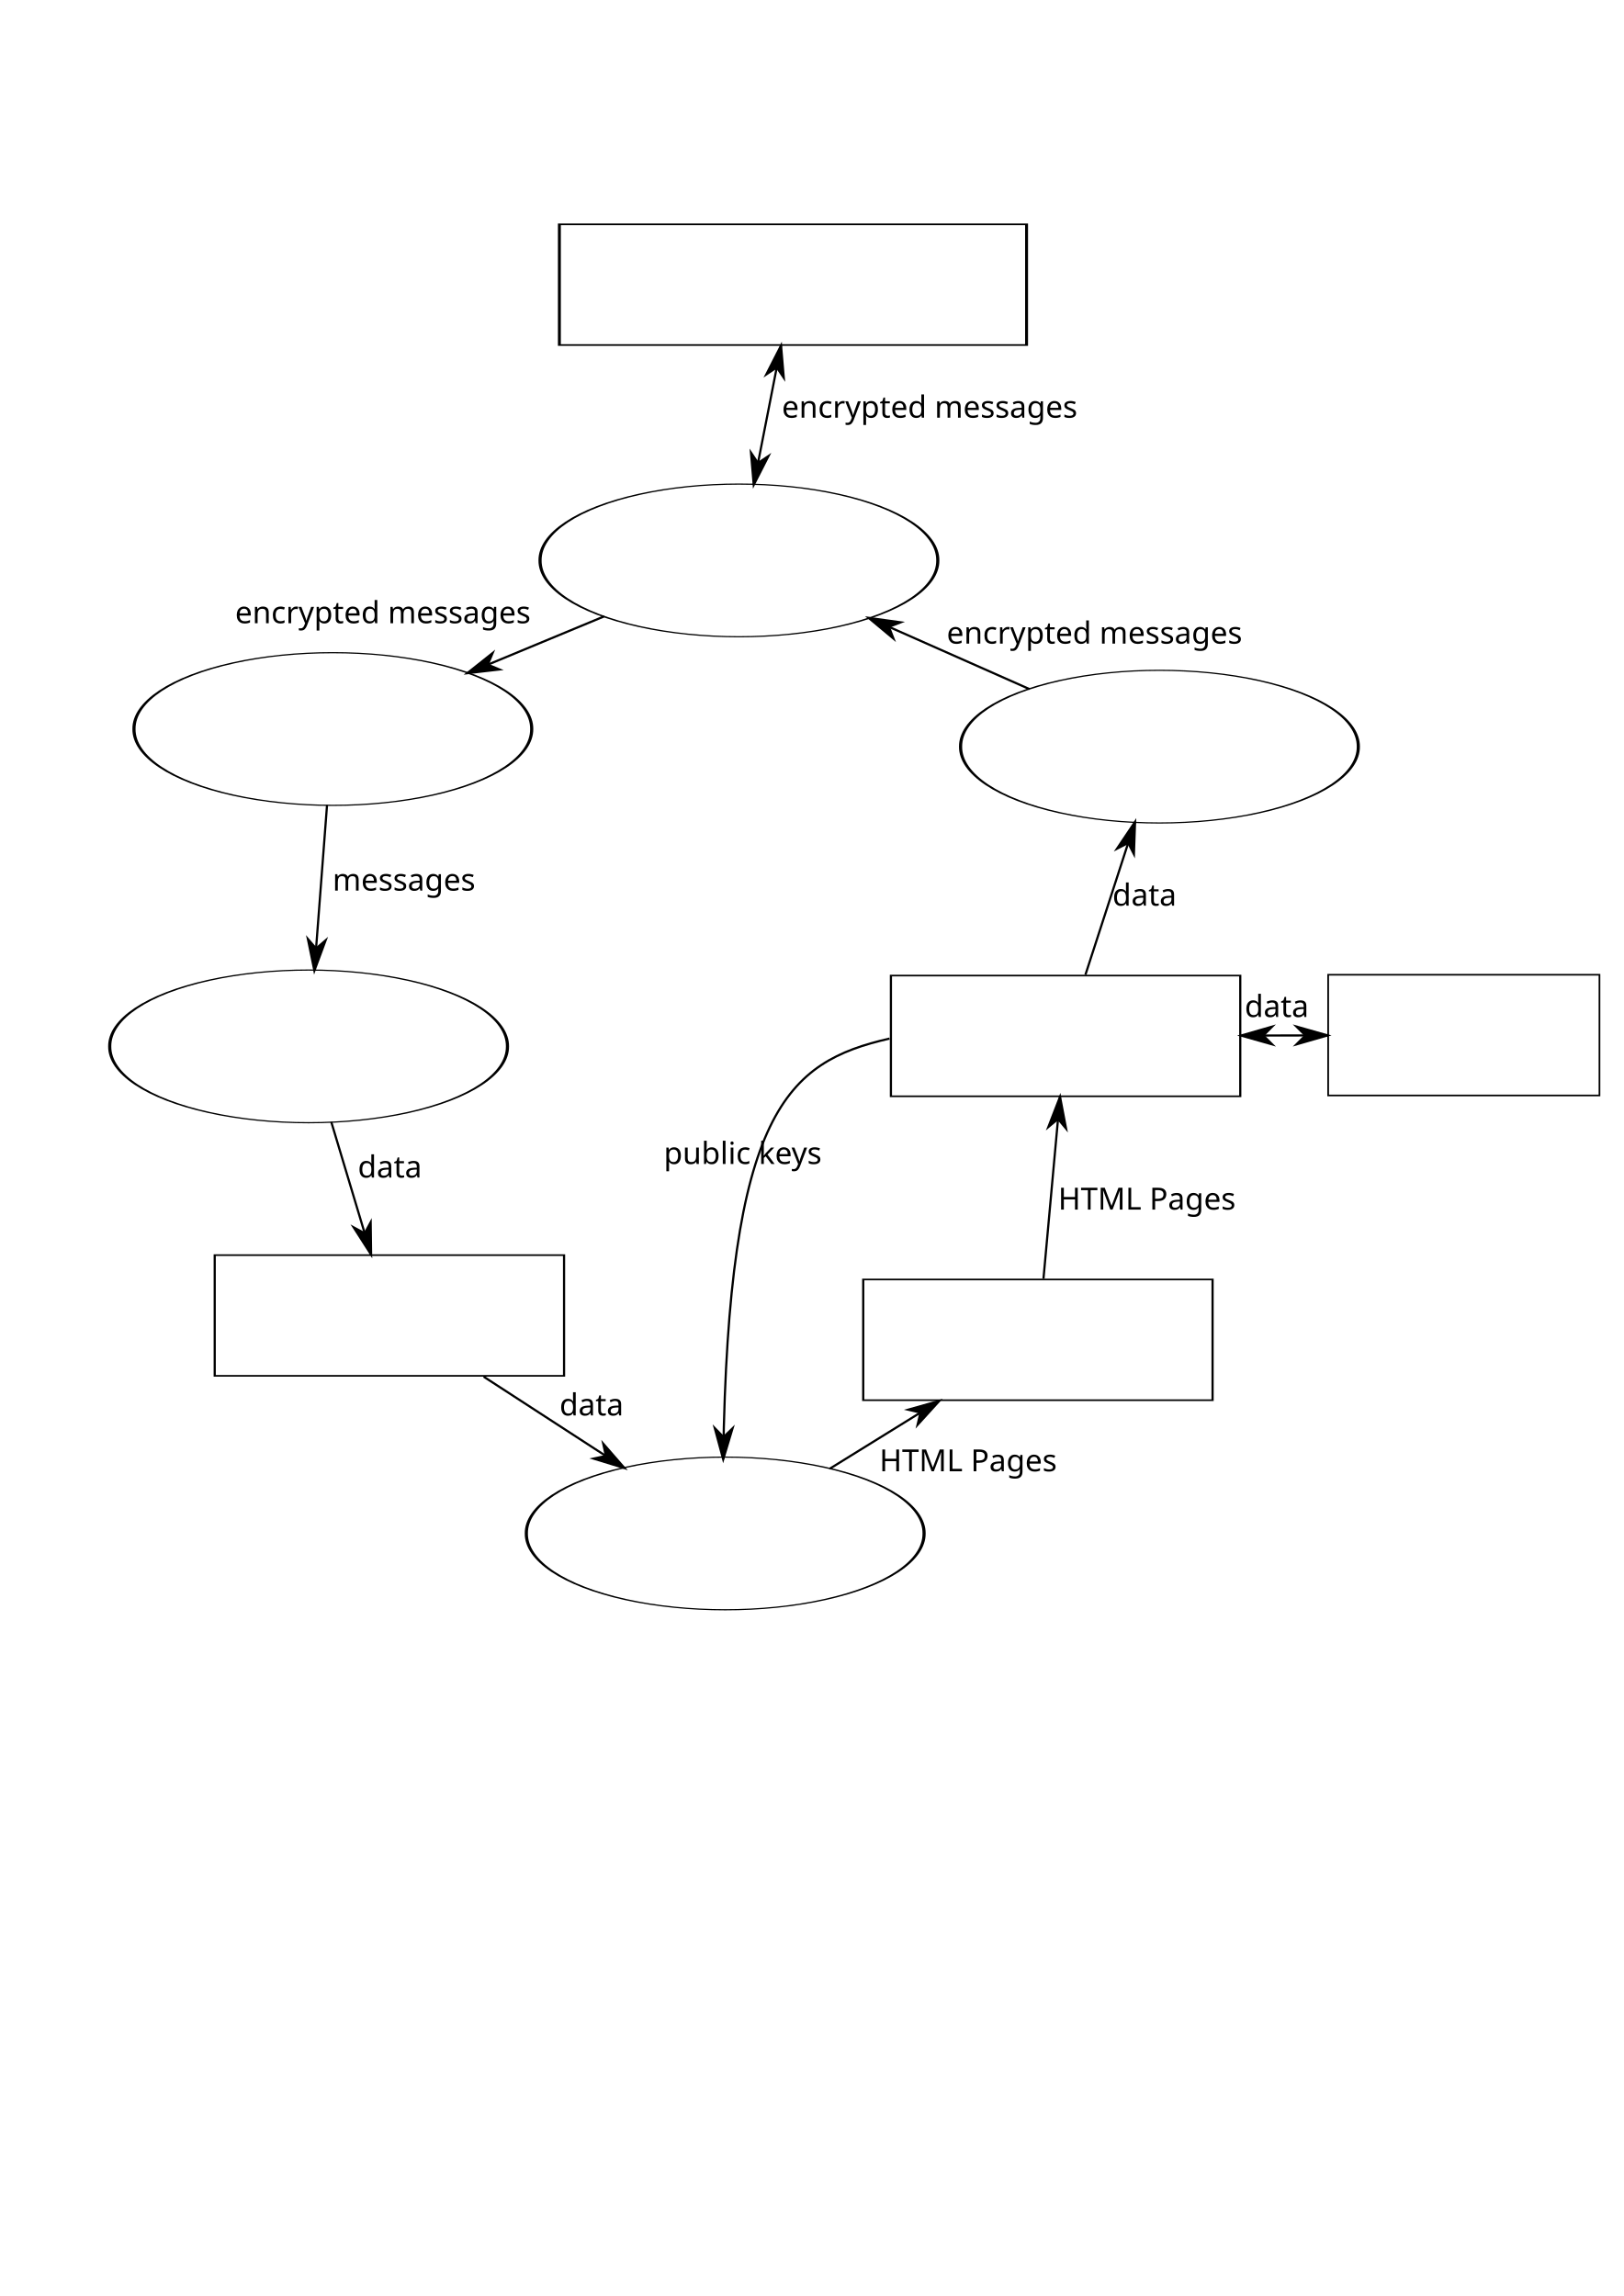
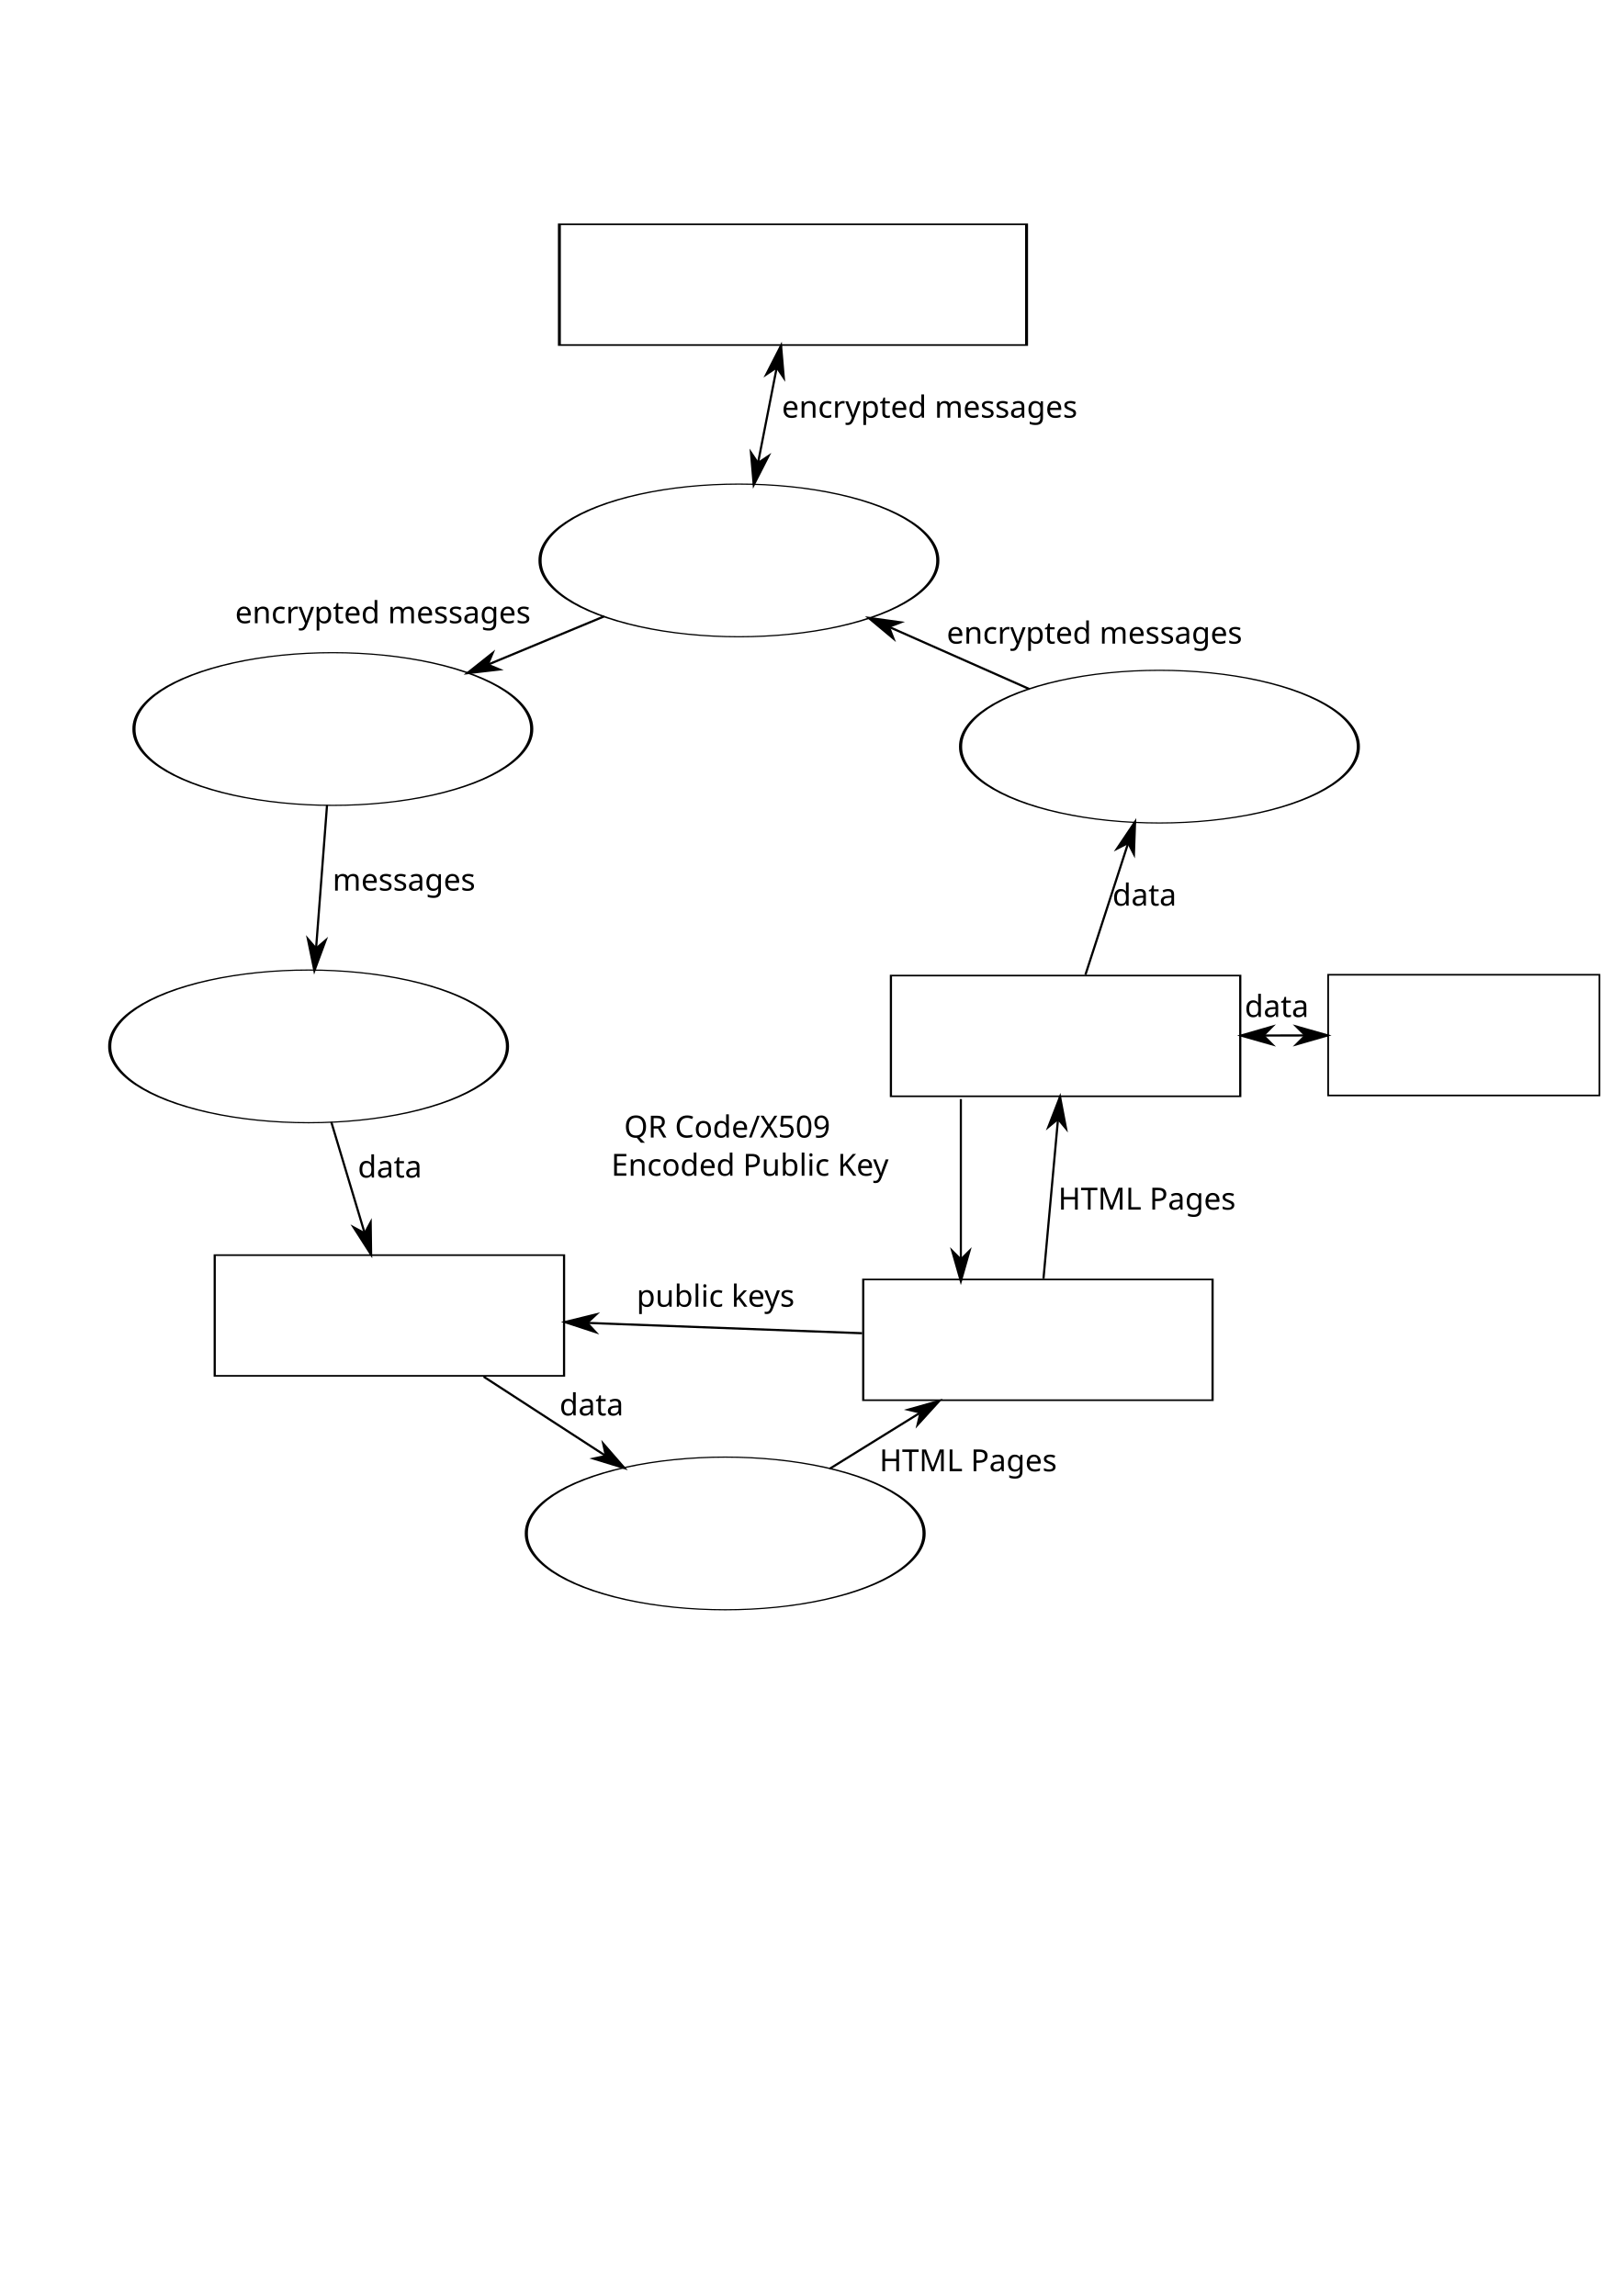
<svg xmlns="http://www.w3.org/2000/svg" width="744.094" height="1052.362" id="svg2" version="1.1">
  <defs id="defs4">
    <marker orient="auto" refY="0.0" refX="0.0" id="Arrow1Lstart" style="overflow:visible">
      <path id="path4067" d="M 0.0,0.0 L 5.0,-5.0 L -12.5,0.0 L 5.0,5.0 L 0.0,0.0 z " style="fill-rule:evenodd;stroke:#000000;stroke-width:1.0pt" transform="scale(0.8) translate(12.5,0)" />
    </marker>
    <marker orient="auto" refY="0.0" refX="0.0" id="Arrow1Lend" style="overflow:visible;">
      <path id="path4070" d="M 0.0,0.0 L 5.0,-5.0 L -12.5,0.0 L 5.0,5.0 L 0.0,0.0 z " style="fill-rule:evenodd;stroke:#000000;stroke-width:1.0pt;" transform="scale(0.8) rotate(180) translate(12.5,0)" />
    </marker>
  </defs>
  <g id="layer1">
    <path style="fill:none;fill-rule:evenodd;stroke:#000000;stroke-width:1px;stroke-linecap:butt;stroke-linejoin:miter;stroke-opacity:1" id="path2985" d="m 236.376,311.415 a 63.135,64.145 0 1 1 -126.269,0 63.135,64.145 0 1 1 126.269,0 z" transform="matrix(1.443559,0,0,0.5432782,88.54198,87.68005)" />
    <path style="fill:none;stroke:#000000;stroke-width:1px;stroke-linecap:butt;stroke-linejoin:miter;stroke-opacity:1" id="path2985-7" d="m 236.376,311.415 a 63.135,64.145 0 1 1 -126.269,0 63.135,64.145 0 1 1 126.269,0 z" transform="matrix(1.443559,0,0,0.5432782,-97.55079,164.9586)" />
    <path style="fill:none;stroke:#000000;stroke-width:1px;stroke-linecap:butt;stroke-linejoin:miter;stroke-opacity:1" id="path2985-8" d="m 236.376,311.415 a 63.135,64.145 0 1 1 -126.269,0 63.135,64.145 0 1 1 126.269,0 z" transform="matrix(1.443559,0,0,0.5432782,281.2564,173.0398)" />
    <path style="fill:none;stroke:#000000;stroke-width:1px;stroke-linecap:butt;stroke-linejoin:miter;stroke-opacity:1" id="path2985-9" d="m 236.376,311.415 a 63.135,64.145 0 1 1 -126.269,0 63.135,64.145 0 1 1 126.269,0 z" transform="matrix(1.443559,0,0,0.5432782,-108.6625,310.4205)" />
    <path style="fill:none;stroke:#000000;stroke-width:1px;stroke-linecap:butt;stroke-linejoin:miter;stroke-opacity:1" id="path2985-4" d="m 236.376,311.415 a 63.135,64.145 0 1 1 -126.269,0 63.135,64.145 0 1 1 126.269,0 z" transform="matrix(1.443559,0,0,0.5432782,82.25637,533.6643)" />
    <flowRoot xml:space="preserve" id="flowRoot3057" style="font-size:40px;font-style:normal;font-weight:normal;line-height:125%;letter-spacing:0px;word-spacing:0px;fill:#000000;fill-opacity:1;stroke:none;font-family:Sans" transform="translate(-11.42364,12.98141)">
      <flowRegion id="flowRegion3059">
        <rect id="rect3061" width="161.267" height="35.968" x="271.731" y="229.088" />
      </flowRegion>
      <flowPara style="font-size:24px" id="flowPara3065">Route via Tor</flowPara>
    </flowRoot>
    <flowRoot xml:space="preserve" id="flowRoot3057-7" style="font-size:40px;font-style:normal;font-weight:normal;line-height:125%;letter-spacing:0px;word-spacing:0px;fill:#000000;fill-opacity:1;stroke:none;font-family:Sans;text-anchor:middle;text-align:center" transform="translate(-199.1213,89.12354)">
      <flowRegion id="flowRegion3059-6">
        <rect id="rect3061-4" width="161.267" height="35.968" x="271.731" y="229.088" style="text-anchor:middle;text-align:center" />
      </flowRegion>
      <flowPara style="font-size:24px;text-anchor:middle;text-align:center" id="flowPara3065-4">Decrypt</flowPara>
    </flowRoot>
    <flowRoot xml:space="preserve" id="flowRoot3057-1" style="font-size:40px;font-style:normal;font-weight:normal;line-height:125%;letter-spacing:0px;word-spacing:0px;fill:#000000;fill-opacity:1;stroke:none;font-family:Sans" transform="translate(-165.3696,235.5539)">
      <flowRegion id="flowRegion3059-5">
        <rect id="rect3061-0" width="161.267" height="35.968" x="271.731" y="229.088" />
      </flowRegion>
      <flowPara style="font-size:24px" id="flowPara3065-9">Parse</flowPara>
    </flowRoot>
    <flowRoot xml:space="preserve" id="flowRoot3057-2" style="font-size:40px;font-style:normal;font-weight:normal;line-height:125%;letter-spacing:0px;word-spacing:0px;fill:#000000;fill-opacity:1;stroke:none;font-family:Sans" transform="translate(-4.400091,458.526)">
      <flowRegion id="flowRegion3059-9">
        <rect id="rect3061-42" width="139.977" height="33.372" x="271.731" y="229.088" />
      </flowRegion>
      <flowPara style="font-size:24px" id="flowPara3065-8">GUI Render</flowPara>
    </flowRoot>
    <flowRoot xml:space="preserve" id="flowRoot3057-8" style="font-size:40px;font-style:normal;font-weight:normal;text-align:center;line-height:125%;letter-spacing:0px;word-spacing:0px;text-anchor:middle;fill:#000000;fill-opacity:1;stroke:none;font-family:Sans" transform="translate(78.27935,353.4334)">
      <flowRegion id="flowRegion3059-8">
        <rect id="rect3061-08" width="243.513" height="74.154" x="271.731" y="229.088" style="text-align:center;text-anchor:middle" />
      </flowRegion>
      <flowPara style="font-size:24px;text-align:center;text-anchor:middle" id="flowPara3135">local</flowPara>
      <flowPara style="font-size:24px;text-align:center;text-anchor:middle" id="flowPara6935">HTTP server</flowPara>
    </flowRoot>
    <flowRoot xml:space="preserve" id="flowRoot3057-6" style="font-size:40px;font-style:normal;font-weight:normal;text-align:center;line-height:125%;letter-spacing:0px;word-spacing:0px;text-anchor:middle;fill:#000000;fill-opacity:1;stroke:none;font-family:Sans" transform="translate(178.7146,95.25006)">
      <flowRegion id="flowRegion3059-51">
        <rect id="rect3061-3" width="161.267" height="35.968" x="271.731" y="229.088" style="text-align:center;text-anchor:middle" />
      </flowRegion>
      <flowPara style="font-size:24px;text-align:center;text-anchor:middle" id="flowPara3065-1">Encrypt</flowPara>
    </flowRoot>
    <path style="font-size:medium;font-style:normal;font-variant:normal;font-weight:normal;font-stretch:normal;text-indent:0;text-align:start;text-decoration:none;line-height:normal;letter-spacing:normal;word-spacing:normal;text-transform:none;direction:ltr;block-progression:tb;writing-mode:lr-tb;text-anchor:start;baseline-shift:baseline;color:#000000;fill-opacity:1;stroke:none;stroke-width:1;marker:none;visibility:visible;display:inline;overflow:visible;enable-background:accumulate;font-family:Sans;-inkscape-font-specification:Sans" d="m 407.781,446.773 0,0.377 0,55.326 0,0.377 0.5,0 160.094,0 0.5,0 0,-0.377 0,-55.326 0,-0.377 -0.5,0 -160.094,0 -0.5,0 z m 1,0.753 159.094,0 0,54.572 -159.094,0 0,-54.572 z" id="rect3162" />
    <flowRoot xml:space="preserve" id="flowRoot3057-0" style="font-size:40px;font-style:normal;font-weight:normal;line-height:125%;letter-spacing:0px;word-spacing:0px;fill:#000000;fill-opacity:1;stroke:none;font-family:Sans" transform="translate(161.0905,228.1655)">
      <flowRegion id="flowRegion3059-1">
        <rect id="rect3061-00" width="161.267" height="35.968" x="271.731" y="229.088" />
      </flowRegion>
      <flowPara style="font-size:24px" id="flowPara3065-2">Browser</flowPara>
    </flowRoot>
    <path style="font-size:medium;font-style:normal;font-variant:normal;font-weight:normal;font-stretch:normal;text-indent:0;text-align:start;text-decoration:none;line-height:normal;letter-spacing:normal;word-spacing:normal;text-transform:none;direction:ltr;block-progression:tb;writing-mode:lr-tb;text-anchor:start;baseline-shift:baseline;color:#000000;fill-opacity:1;stroke:none;stroke-width:1;marker:none;visibility:visible;display:inline;overflow:visible;enable-background:accumulate;font-family:Sans;-inkscape-font-specification:Sans" d="m 97.898,574.907 0,0.377 0,55.326 0,0.377 0.5,0 160.094,0 0.5,0 0,-0.377 0,-55.326 0,-0.377 -0.5,0 -160.094,0 -0.5,0 z m 1,0.753 159.094,0 0,54.572 -159.094,0 0,-54.572 z" id="rect3162-4" />
    <flowRoot xml:space="preserve" id="flowRoot3057-0-2" style="font-size:40px;font-style:normal;font-weight:normal;line-height:125%;letter-spacing:0px;word-spacing:0px;fill:#000000;fill-opacity:1;stroke:none;font-family:Sans" transform="translate(-148.7932,356.2996)">
      <flowRegion id="flowRegion3059-1-8">
        <rect id="rect3061-00-1" width="161.267" height="35.968" x="271.731" y="229.088" />
      </flowRegion>
      <flowPara style="font-size:24px" id="flowPara3065-2-0">Database</flowPara>
    </flowRoot>
    <path style="font-size:medium;font-style:normal;font-variant:normal;font-weight:normal;font-stretch:normal;text-indent:0;text-align:start;text-decoration:none;line-height:normal;letter-spacing:normal;word-spacing:normal;text-transform:none;direction:ltr;block-progression:tb;writing-mode:lr-tb;text-anchor:start;baseline-shift:baseline;color:#000000;fill-opacity:1;stroke:none;stroke-width:1;marker:none;visibility:visible;display:inline;overflow:visible;enable-background:accumulate;font-family:Sans;-inkscape-font-specification:Sans" d="m 255.679,102.439 0,0.377 0,55.326 0,0.377 0.669,0 214.098,0 0.669,0 0,-0.377 0,-55.326 0,-0.377 -0.669,0 -214.098,0 -0.669,0 z m 1.337,0.753 212.76,0 0,54.572 -212.76,0 0,-54.572 z" id="rect3162-2" />
    <flowRoot xml:space="preserve" id="flowRoot3057-0-7" style="font-size:40px;font-style:normal;font-weight:normal;line-height:125%;letter-spacing:0px;word-spacing:0px;fill:#000000;fill-opacity:1;stroke:none;font-family:Sans" transform="translate(-2.761681,-113.9655)">
      <flowRegion id="flowRegion3059-1-2">
        <rect id="rect3061-00-9" width="205.327" height="30.094" x="271.731" y="229.088" />
      </flowRegion>
      <flowPara style="font-size:24px" id="flowPara3065-2-03">TurtleNet Server</flowPara>
    </flowRoot>
    <path style="font-size:medium;font-style:normal;font-variant:normal;font-weight:normal;font-stretch:normal;text-indent:0;text-align:start;text-decoration:none;line-height:normal;letter-spacing:normal;word-spacing:normal;text-transform:none;direction:ltr;block-progression:tb;writing-mode:lr-tb;text-anchor:start;baseline-shift:baseline;color:#000000;fill-opacity:1;stroke:none;stroke-width:1;marker:none;visibility:visible;display:inline;overflow:visible;enable-background:accumulate;font-family:Sans;-inkscape-font-specification:Sans" d="m 608.264,446.397 0,0.377 0,55.326 0,0.377 0.388,0 124.334,0 0.388,0 0,-0.377 0,-55.326 0,-0.377 -0.388,0 -124.334,0 -0.388,0 z m 0.777,0.753 123.558,0 0,54.572 -123.558,0 0,-54.572 z" id="rect3162-29" />
    <flowRoot xml:space="preserve" id="flowRoot3057-1-4" style="font-size:40px;font-style:normal;font-weight:normal;line-height:125%;letter-spacing:0px;word-spacing:0px;fill:#000000;fill-opacity:1;stroke:none;font-family:Sans" transform="translate(367.7487,230.7337)">
      <flowRegion id="flowRegion3059-5-0">
        <rect id="rect3061-0-7" width="161.267" height="35.968" x="271.731" y="229.088" />
      </flowRegion>
      <flowPara style="font-size:24px" id="flowPara3065-9-8">User</flowPara>
    </flowRoot>
    <path style="fill:none;stroke:#000000;stroke-width:1;stroke-linecap:butt;stroke-linejoin:miter;stroke-miterlimit:4;stroke-opacity:1;stroke-dasharray:none;marker-start:url(#Arrow1Lstart);marker-end:url(#Arrow1Lend)" d="m 357.901,158.518 -12.464,63.595" id="path3293" />
    <path style="fill:none;stroke:#000000;stroke-width:1px;stroke-linecap:butt;stroke-linejoin:miter;stroke-opacity:1;marker-end:url(#Arrow1Lend)" d="m 276.892,282.501 -62.624,26.006" id="path4691" />
    <path style="fill:none;stroke:#000000;stroke-width:1px;stroke-linecap:butt;stroke-linejoin:miter;stroke-opacity:1;marker-end:url(#Arrow1Lend)" d="m 149.872,368.978 -5.79,75.794" id="path4875" />
    <path style="fill:none;stroke:#000000;stroke-width:1px;stroke-linecap:butt;stroke-linejoin:miter;stroke-opacity:1;marker-end:url(#Arrow1Lend)" d="m 151.815,514.23 18.213,60.677" id="path5059" />
    <path style="fill:none;stroke:#000000;stroke-width:1px;stroke-linecap:butt;stroke-linejoin:miter;stroke-opacity:1;marker-end:url(#Arrow1Lend)" d="m 221.638,630.986 64.44,41.832" id="path5243" />
    <path style="fill:none;stroke:#000000;stroke-width:1px;stroke-linecap:butt;stroke-linejoin:miter;stroke-opacity:1;marker-start:url(#Arrow1Lstart);marker-end:url(#Arrow1Lend)" d="m 568.875,474.647 39.389,-0.081" id="path5977" />
    <path style="fill:none;stroke:#000000;stroke-width:1px;stroke-linecap:butt;stroke-linejoin:miter;stroke-opacity:1;marker-end:url(#Arrow1Lend)" d="m 497.424,446.773 22.696,-69.961" id="path6347" />
    <path style="fill:none;stroke:#000000;stroke-width:1px;stroke-linecap:butt;stroke-linejoin:miter;stroke-opacity:1;marker-end:url(#Arrow1Lend)" d="m 471.784,315.846 -73.602,-32.601" id="path6533" />
    <path style="font-size:medium;font-style:normal;font-variant:normal;font-weight:normal;font-stretch:normal;text-indent:0;text-align:start;text-decoration:none;line-height:normal;letter-spacing:normal;word-spacing:normal;text-transform:none;direction:ltr;block-progression:tb;writing-mode:lr-tb;text-anchor:start;baseline-shift:baseline;color:#000000;fill-opacity:1;stroke:none;stroke-width:1;marker:none;visibility:visible;display:inline;overflow:visible;enable-background:accumulate;font-family:Sans;-inkscape-font-specification:Sans" d="m 395.092,586.07 0,0.377 0,55.326 0,0.377 0.5,0 160.094,0 0.5,0 0,-0.377 0,-55.326 0,-0.377 -0.5,0 -160.094,0 -0.5,0 z m 1,0.753 159.094,0 0,54.572 -159.094,0 0,-54.572 z" id="rect3162-8" />
    <path style="fill:none;stroke:#000000;stroke-width:1px;stroke-linecap:butt;stroke-linejoin:miter;stroke-opacity:1;marker-end:url(#Arrow1Lend)" d="M 380.229,673.194 430.36,642.149" id="path6937" />
    <path style="fill:none;stroke:#000000;stroke-width:1px;stroke-linecap:butt;stroke-linejoin:miter;stroke-opacity:1;marker-end:url(#Arrow1Lend)" d="m 478.193,586.07 7.581,-83.218" id="path7123" />
    <text xml:space="preserve" style="font-size:40px;font-style:normal;font-weight:normal;line-height:125%;letter-spacing:0px;word-spacing:0px;fill:#000000;fill-opacity:1;stroke:none;font-family:Sans" x="358.287" y="191.435" id="text7311">
      <tspan id="tspan7313" x="358.287" y="191.435" style="font-size:14px">encrypted messages</tspan>
    </text>
    <text xml:space="preserve" style="font-size:40px;font-style:normal;font-weight:normal;line-height:125%;letter-spacing:0px;word-spacing:0px;fill:#000000;fill-opacity:1;stroke:none;font-family:Sans" x="107.734" y="285.648" id="text7311-2">
      <tspan id="tspan7313-8" x="107.734" y="285.648" style="font-size:14px">encrypted messages</tspan>
    </text>
    <text xml:space="preserve" style="font-size:40px;font-style:normal;font-weight:normal;line-height:125%;letter-spacing:0px;word-spacing:0px;fill:#000000;fill-opacity:1;stroke:none;font-family:Sans" x="433.827" y="294.995" id="text7311-4">
      <tspan id="tspan7313-4" x="433.827" y="294.995" style="font-size:14px">encrypted messages</tspan>
    </text>
    <text xml:space="preserve" style="font-size:40px;font-style:normal;font-weight:normal;line-height:125%;letter-spacing:0px;word-spacing:0px;fill:#000000;fill-opacity:1;stroke:none;font-family:Sans" x="152.391" y="408.192" id="text7311-28">
      <tspan id="tspan7313-2" x="152.391" y="408.192" style="font-size:14px">messages</tspan>
    </text>
    <text xml:space="preserve" style="font-size:40px;font-style:normal;font-weight:normal;line-height:125%;letter-spacing:0px;word-spacing:0px;fill:#000000;fill-opacity:1;stroke:none;font-family:Sans" x="509.806" y="415.103" id="text7311-28-5">
      <tspan id="tspan7313-2-9" x="509.806" y="415.103" style="font-size:14px">data</tspan>
    </text>
    <text xml:space="preserve" style="font-size:40px;font-style:normal;font-weight:normal;line-height:125%;letter-spacing:0px;word-spacing:0px;fill:#000000;fill-opacity:1;stroke:none;font-family:Sans" x="163.981" y="539.724" id="text7311-28-6">
      <tspan id="tspan7313-2-5" x="163.981" y="539.724" style="font-size:14px">data</tspan>
    </text>
    <text xml:space="preserve" style="font-size:40px;font-style:normal;font-weight:normal;line-height:125%;letter-spacing:0px;word-spacing:0px;fill:#000000;fill-opacity:1;stroke:none;font-family:Sans" x="256.409" y="648.768" id="text7311-28-3">
      <tspan id="tspan7313-2-6" x="256.409" y="648.768" style="font-size:14px">data</tspan>
    </text>
    <text xml:space="preserve" style="font-size:40px;font-style:normal;font-weight:normal;line-height:125%;letter-spacing:0px;word-spacing:0px;fill:#000000;fill-opacity:1;stroke:none;font-family:Sans" x="402.996" y="674.37" id="text7311-28-3-5">
      <tspan id="tspan7313-2-6-6" x="402.996" y="674.37" style="font-size:14px">HTML Pages</tspan>
    </text>
    <text xml:space="preserve" style="font-size:40px;font-style:normal;font-weight:normal;line-height:125%;letter-spacing:0px;word-spacing:0px;fill:#000000;fill-opacity:1;stroke:none;font-family:Sans" x="484.908" y="554.407" id="text7311-28-3-5-4">
      <tspan id="tspan7313-2-6-6-5" x="484.908" y="554.407" style="font-size:14px">HTML Pages</tspan>
    </text>
    <text xml:space="preserve" style="font-size:40px;font-style:normal;font-weight:normal;line-height:125%;letter-spacing:0px;word-spacing:0px;fill:#000000;fill-opacity:1;stroke:none;font-family:Sans" x="570.412" y="466.134" id="text7311-28-3-5-6">
      <tspan id="tspan7313-2-6-6-8" x="570.412" y="466.134" style="font-size:14px">data</tspan>
    </text>
-     <path style="fill:none;stroke:#000000;stroke-width:1px;stroke-linecap:butt;stroke-linejoin:miter;stroke-opacity:1;marker-mid:none;marker-end:url(#Arrow1Lend)" d="m 407.631,476.027 c -46.896,10.74 -73.916,33.182 -76.203,192.718" id="path7461" />
-     <text xml:space="preserve" style="font-size:40px;font-style:normal;font-weight:normal;line-height:125%;letter-spacing:0px;word-spacing:0px;fill:#000000;fill-opacity:1;stroke:none;font-family:Sans" x="304.18" y="533.493" id="text7311-28-53">
-       <tspan id="tspan7313-2-8" x="304.18" y="533.493" style="font-size:14px">public keys</tspan>
+     <text xml:space="preserve" style="font-size:40px;font-style:normal;font-weight:normal;line-height:125%;letter-spacing:0px;word-spacing:0px;fill:#000000;fill-opacity:1;stroke:none;font-family:Sans" x="291.718" y="598.919" id="text7311-28-53">
+       <tspan id="tspan7313-2-8" x="291.718" y="598.919" style="font-size:14px">public keys</tspan>
+     </text>
+     <path style="fill:none;stroke:#000000;stroke-width:0.978px;stroke-linecap:butt;stroke-linejoin:miter;stroke-opacity:1;marker-start:none;marker-end:url(#Arrow1Lend)" d="m 440.329,503.749 0,83.36" id="path3206" />
+     <path style="fill:none;stroke:#000000;stroke-width:1px;stroke-linecap:butt;stroke-linejoin:miter;stroke-opacity:1;marker-end:url(#Arrow1Lend)" d="M 395.092,611.084 258.991,605.972" id="path4908" />
+     <text xml:space="preserve" style="font-size:40px;font-style:normal;font-weight:normal;text-align:center;line-height:125%;letter-spacing:0px;word-spacing:0px;text-anchor:middle;fill:#000000;fill-opacity:1;stroke:none;font-family:Sans" x="369.654" y="521.39" id="text7311-28-53-0">
+       <tspan id="tspan7313-2-8-8" x="369.654" y="521.39" style="font-size:14px;text-align:center;text-anchor:middle">QR Code/X509</tspan>
+       <tspan x="369.654" y="538.89" style="font-size:14px;text-align:center;text-anchor:middle" id="tspan5299">Encoded Public Key</tspan>
    </text>
  </g>
</svg>
